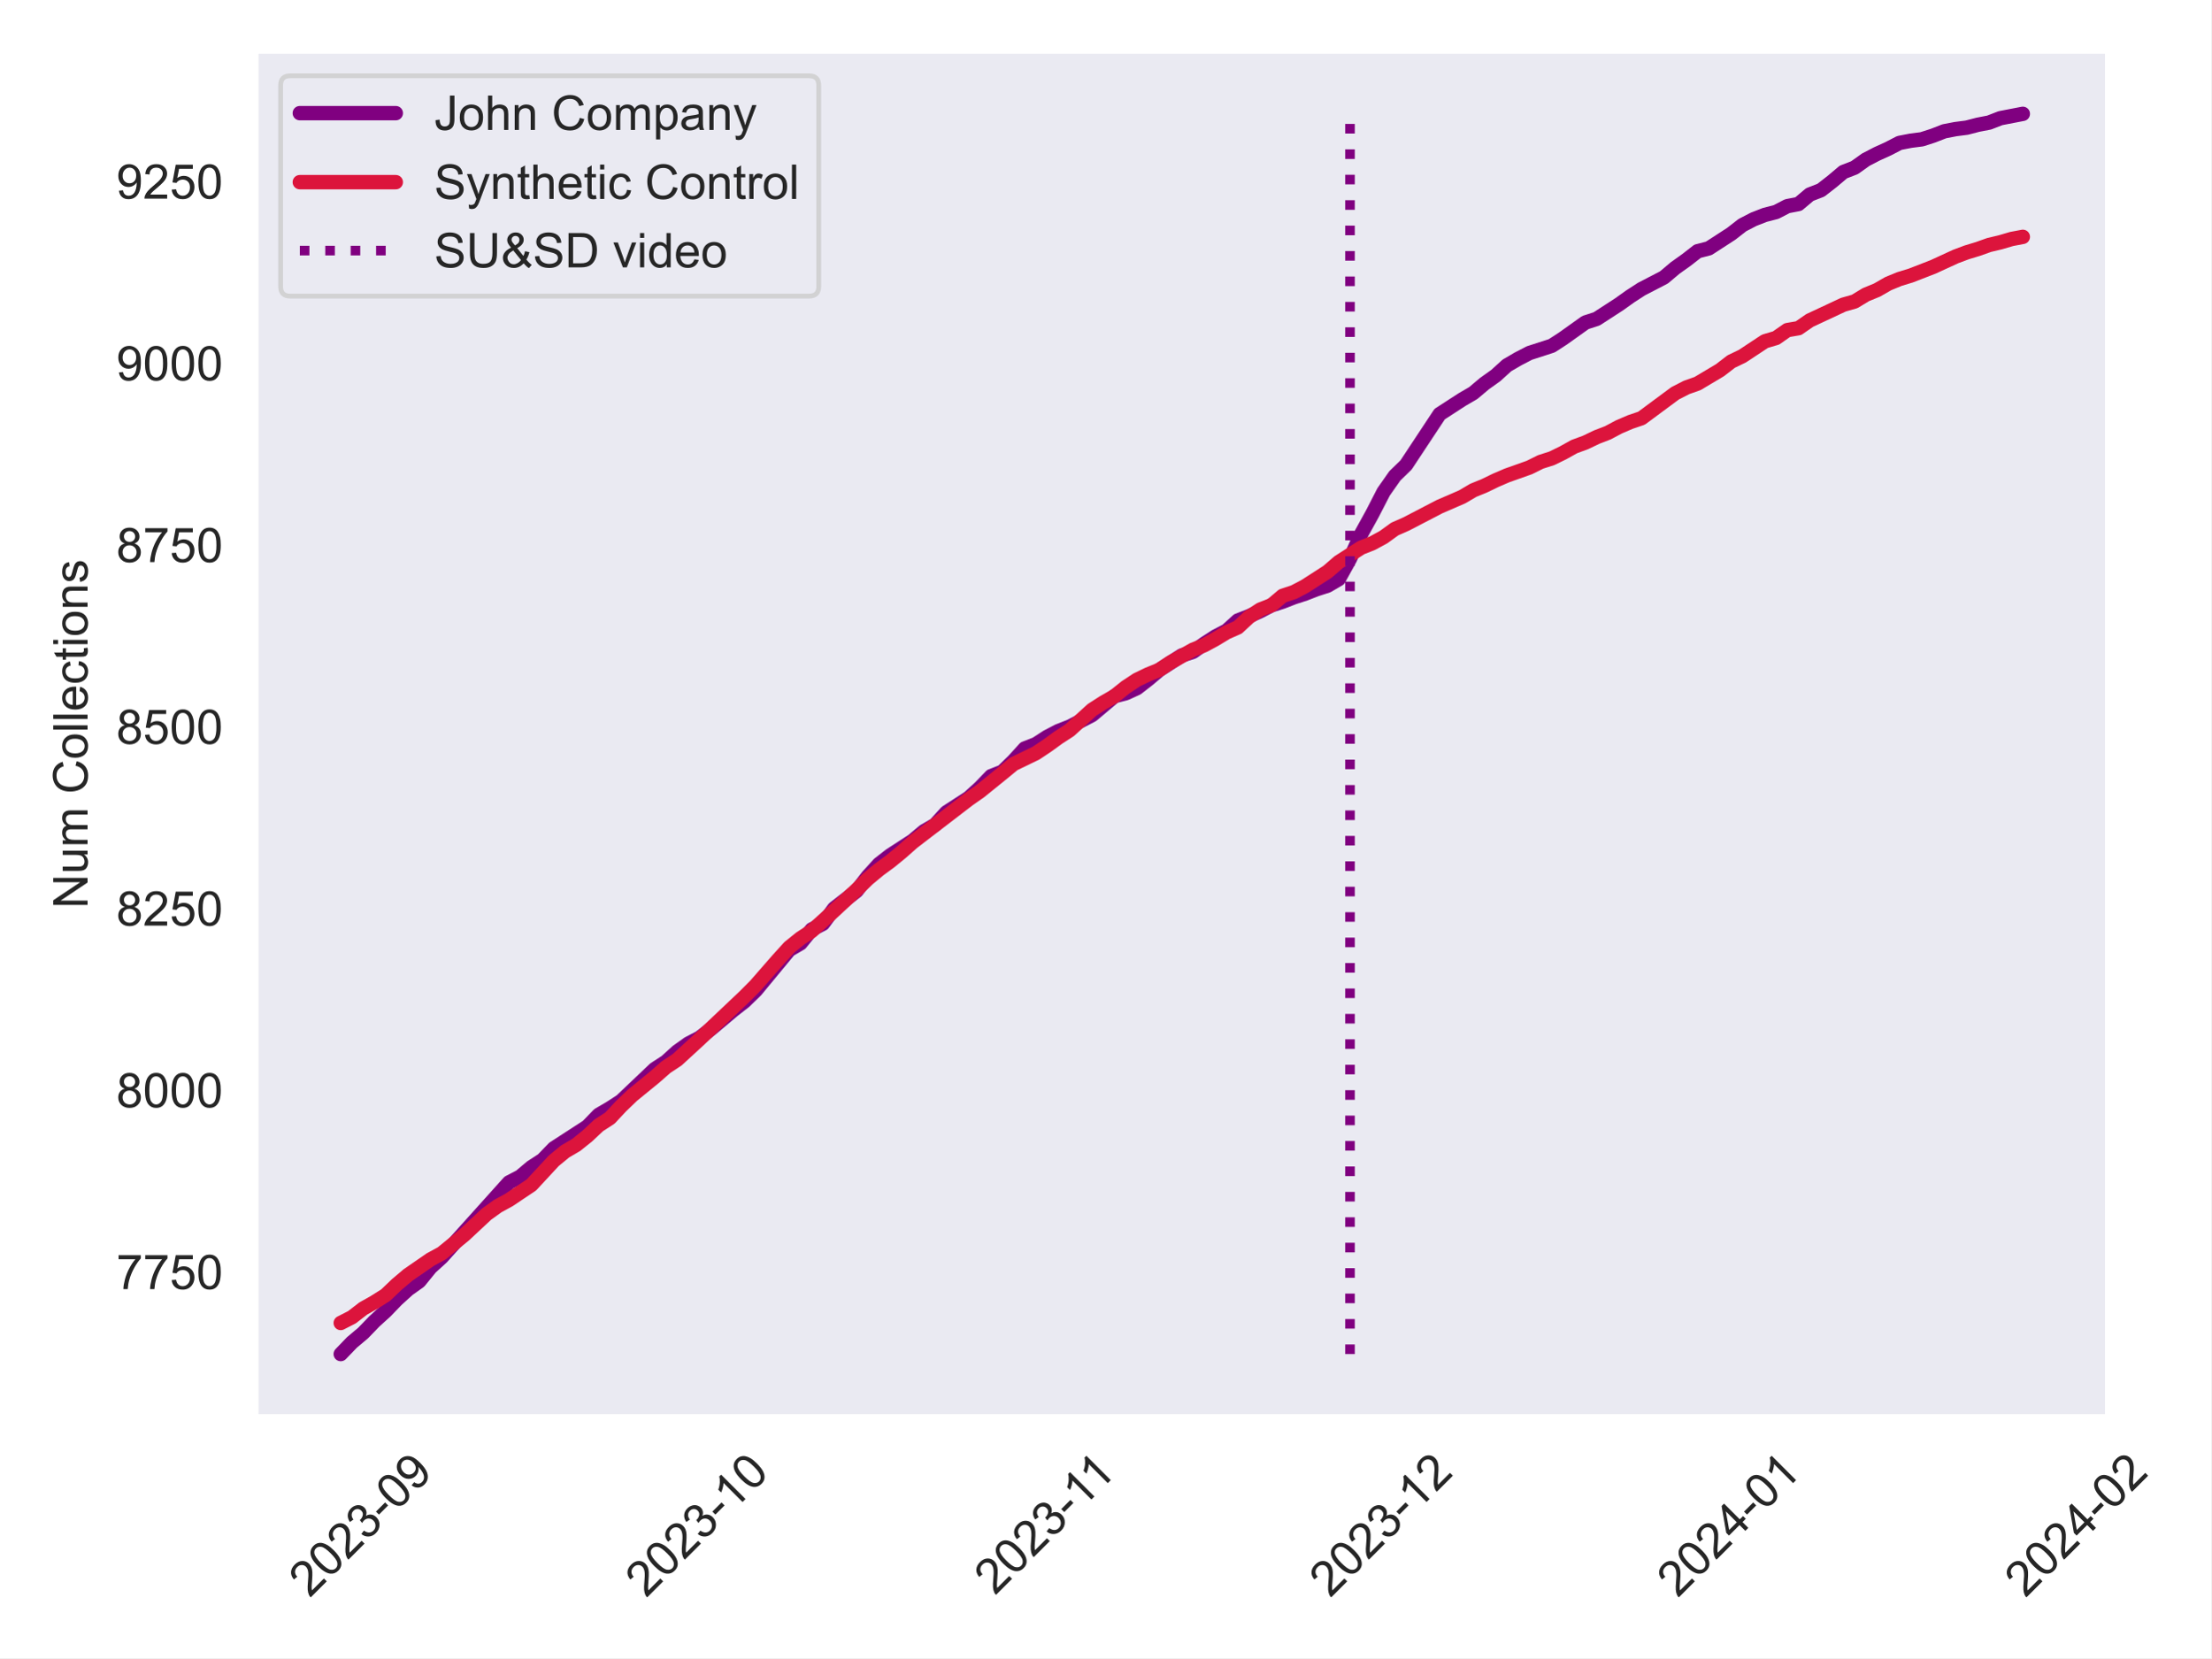
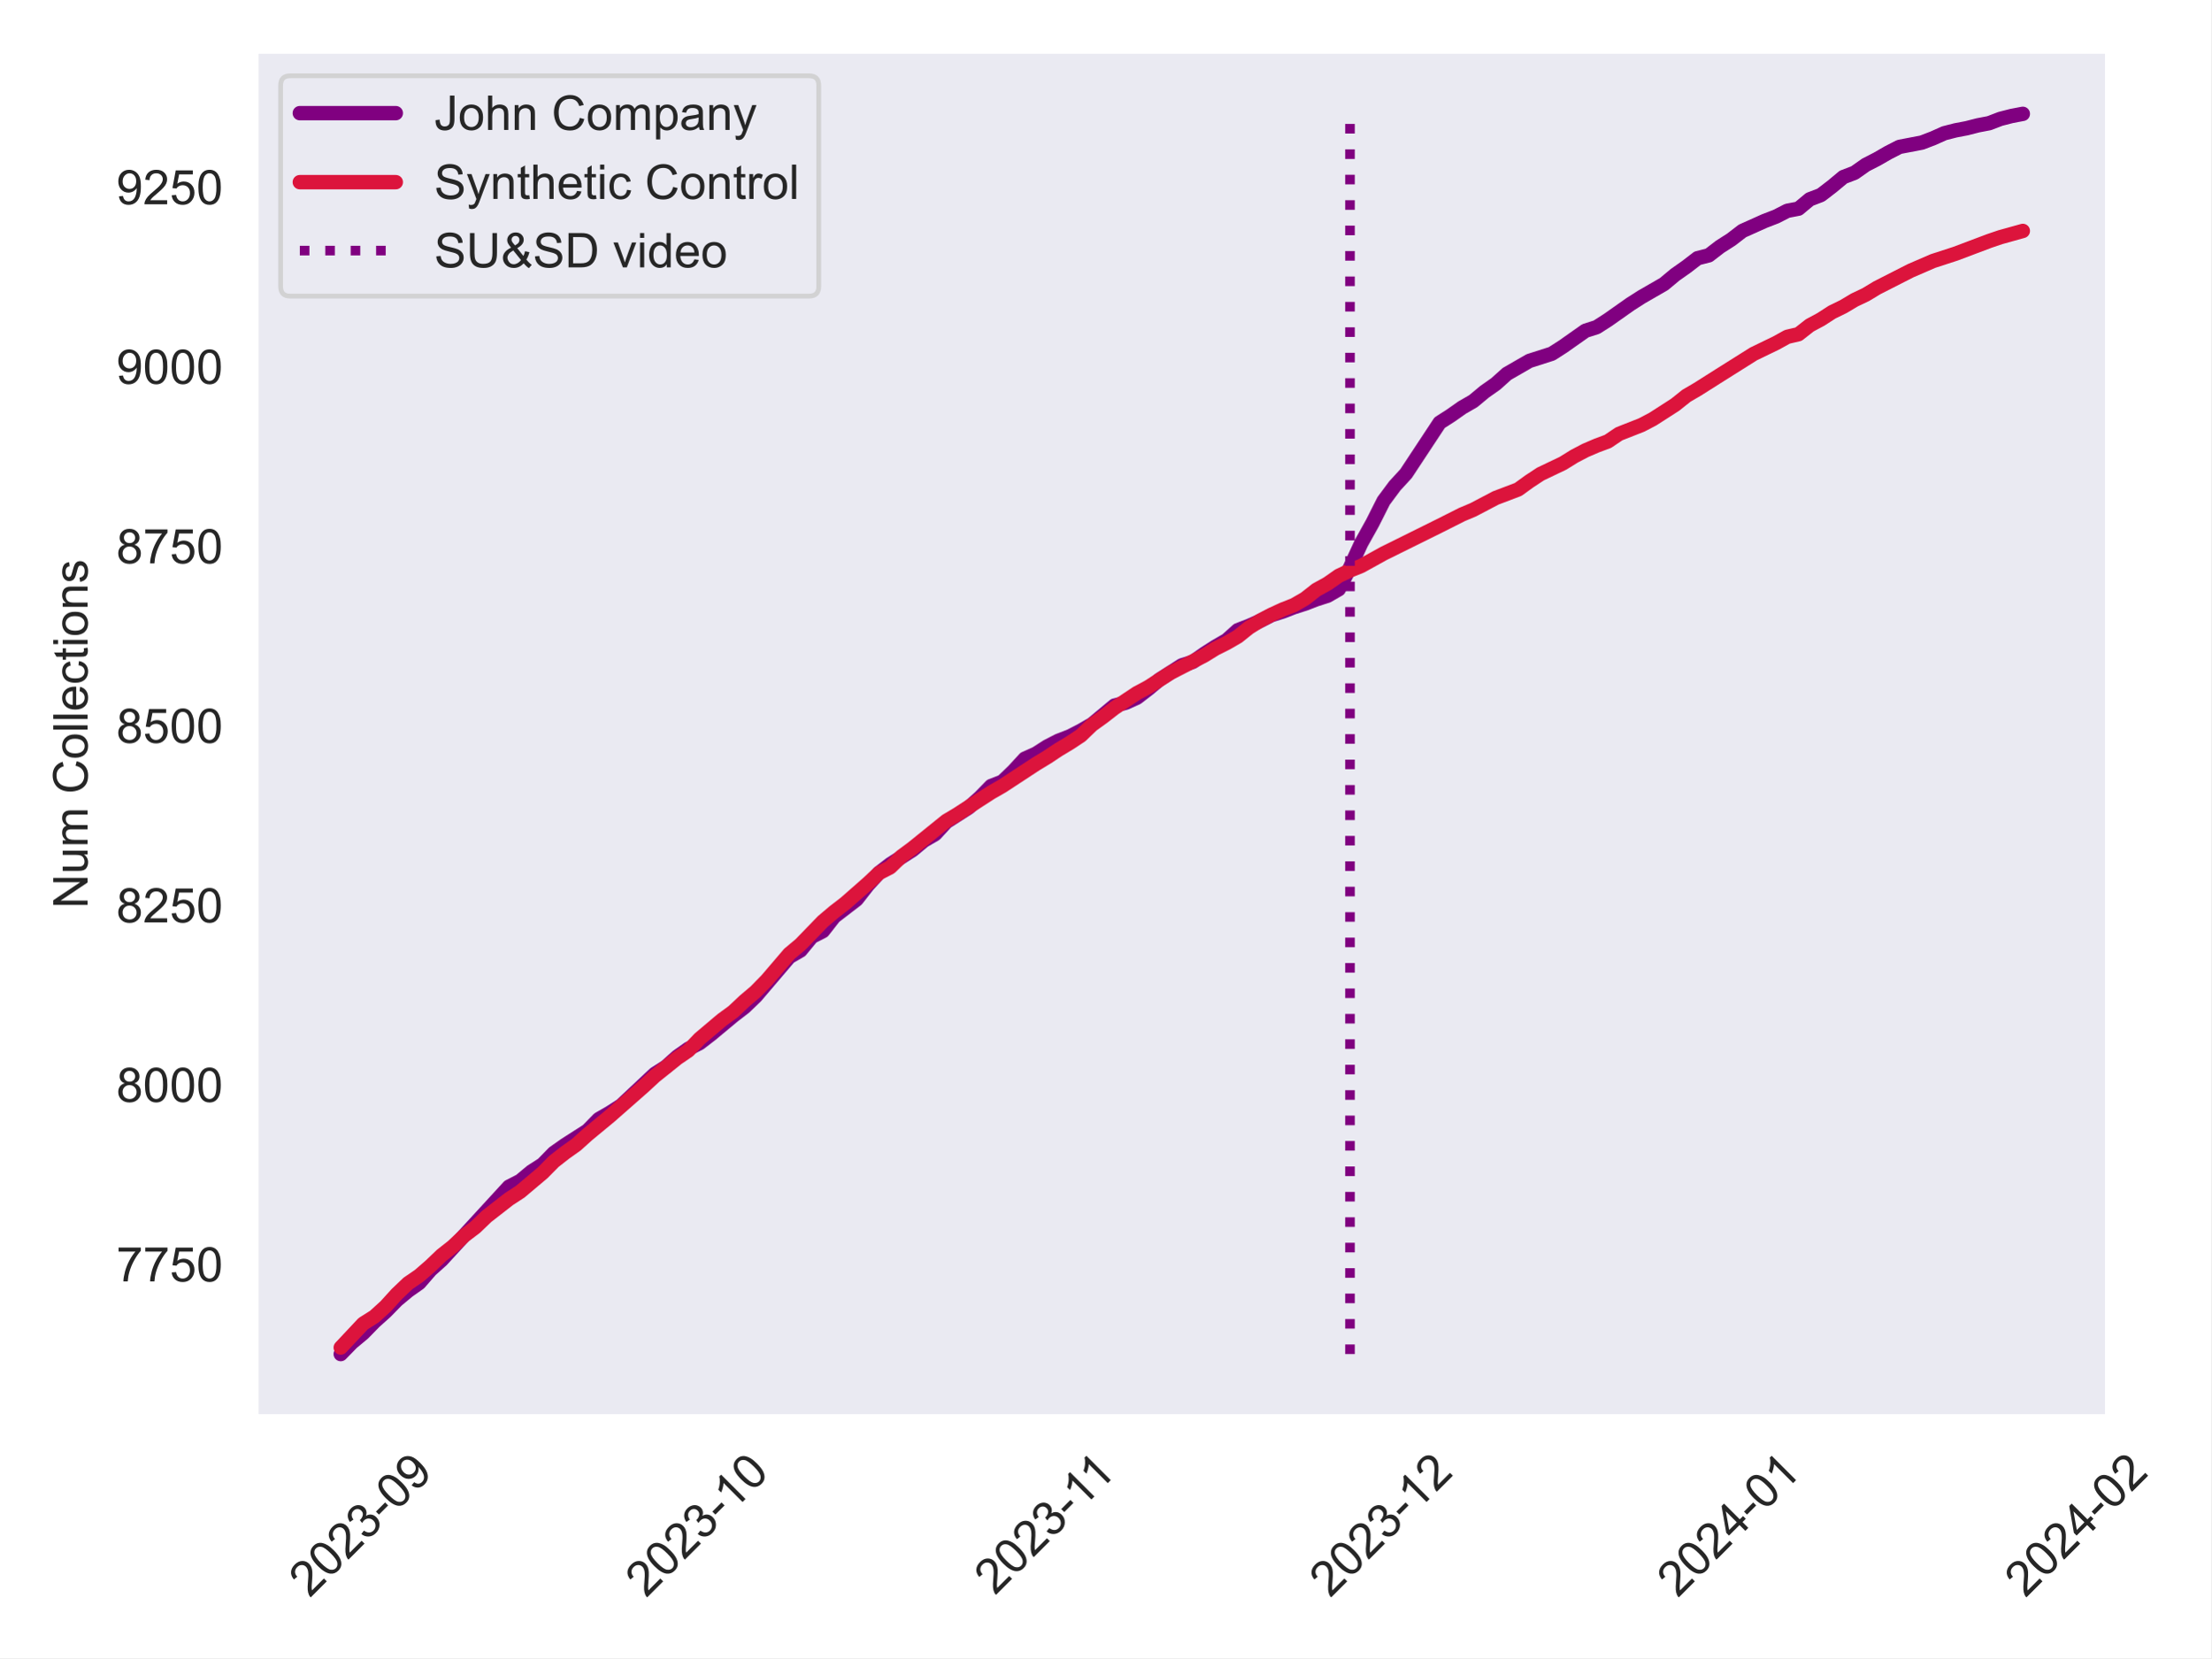
<svg xmlns="http://www.w3.org/2000/svg" xmlns:xlink="http://www.w3.org/1999/xlink" width="460.8pt" height="345.6pt" viewBox="0 0 460.8 345.6" version="1.1">
  <defs>
    <style type="text/css">*{stroke-linejoin: round; stroke-linecap: butt}</style>
  </defs>
  <g id="figure_1">
    <g id="patch_1">
      <path d="M 0 345.6  L 460.8 345.6  L 460.8 0  L 0 0  z " style="fill: #ffffff" />
    </g>
    <g id="axes_1">
      <g id="patch_2">
        <path d="M 53.48 295.153  L 439.087 295.153  L 439.087 10.8  L 53.48 10.8  z " style="fill: #eaeaf2" />
      </g>
      <g id="matplotlib.axis_1">
        <g id="xtick_1">
          <g id="text_1">
            <g style="fill: #262626" transform="translate(64.53587 333.1617) rotate(-45) scale(0.1 -0.1)">
              <defs>
                <path id="ArialMT-32" d="M 3222 541  L 3222 0  L 194 0  Q 188 203 259 391  Q 375 700 629 1000  Q 884 1300 1366 1694  Q 2113 2306 2375 2664  Q 2638 3022 2638 3341  Q 2638 3675 2398 3904  Q 2159 4134 1775 4134  Q 1369 4134 1125 3890  Q 881 3647 878 3216  L 300 3275  Q 359 3922 746 4261  Q 1134 4600 1788 4600  Q 2447 4600 2831 4234  Q 3216 3869 3216 3328  Q 3216 3053 3103 2787  Q 2991 2522 2730 2228  Q 2469 1934 1863 1422  Q 1356 997 1212 845  Q 1069 694 975 541  L 3222 541  z " transform="scale(0.015625)" />
                <path id="ArialMT-30" d="M 266 2259  Q 266 3072 433 3567  Q 600 4063 929 4331  Q 1259 4600 1759 4600  Q 2128 4600 2406 4451  Q 2684 4303 2865 4023  Q 3047 3744 3150 3342  Q 3253 2941 3253 2259  Q 3253 1453 3087 958  Q 2922 463 2592 192  Q 2263 -78 1759 -78  Q 1097 -78 719 397  Q 266 969 266 2259  z M 844 2259  Q 844 1131 1108 757  Q 1372 384 1759 384  Q 2147 384 2411 759  Q 2675 1134 2675 2259  Q 2675 3391 2411 3762  Q 2147 4134 1753 4134  Q 1366 4134 1134 3806  Q 844 3388 844 2259  z " transform="scale(0.015625)" />
                <path id="ArialMT-33" d="M 269 1209  L 831 1284  Q 928 806 1161 595  Q 1394 384 1728 384  Q 2125 384 2398 659  Q 2672 934 2672 1341  Q 2672 1728 2419 1979  Q 2166 2231 1775 2231  Q 1616 2231 1378 2169  L 1441 2663  Q 1497 2656 1531 2656  Q 1891 2656 2178 2843  Q 2466 3031 2466 3422  Q 2466 3731 2256 3934  Q 2047 4138 1716 4138  Q 1388 4138 1169 3931  Q 950 3725 888 3313  L 325 3413  Q 428 3978 793 4289  Q 1159 4600 1703 4600  Q 2078 4600 2393 4439  Q 2709 4278 2876 4000  Q 3044 3722 3044 3409  Q 3044 3113 2884 2869  Q 2725 2625 2413 2481  Q 2819 2388 3044 2092  Q 3269 1797 3269 1353  Q 3269 753 2831 336  Q 2394 -81 1725 -81  Q 1122 -81 723 278  Q 325 638 269 1209  z " transform="scale(0.015625)" />
                <path id="ArialMT-2d" d="M 203 1375  L 203 1941  L 1931 1941  L 1931 1375  L 203 1375  z " transform="scale(0.015625)" />
                <path id="ArialMT-39" d="M 350 1059  L 891 1109  Q 959 728 1153 556  Q 1347 384 1650 384  Q 1909 384 2104 503  Q 2300 622 2425 820  Q 2550 1019 2634 1356  Q 2719 1694 2719 2044  Q 2719 2081 2716 2156  Q 2547 1888 2255 1720  Q 1963 1553 1622 1553  Q 1053 1553 659 1965  Q 266 2378 266 3053  Q 266 3750 677 4175  Q 1088 4600 1706 4600  Q 2153 4600 2523 4359  Q 2894 4119 3086 3673  Q 3278 3228 3278 2384  Q 3278 1506 3087 986  Q 2897 466 2520 194  Q 2144 -78 1638 -78  Q 1100 -78 759 220  Q 419 519 350 1059  z M 2653 3081  Q 2653 3566 2395 3850  Q 2138 4134 1775 4134  Q 1400 4134 1122 3828  Q 844 3522 844 3034  Q 844 2597 1108 2323  Q 1372 2050 1759 2050  Q 2150 2050 2401 2323  Q 2653 2597 2653 3081  z " transform="scale(0.015625)" />
              </defs>
              <use xlink:href="#ArialMT-32" />
              <use xlink:href="#ArialMT-30" x="55.615" />
              <use xlink:href="#ArialMT-32" x="111.23" />
              <use xlink:href="#ArialMT-33" x="166.846" />
              <use xlink:href="#ArialMT-2d" x="222.461" />
              <use xlink:href="#ArialMT-30" x="255.762" />
              <use xlink:href="#ArialMT-39" x="311.377" />
            </g>
          </g>
        </g>
        <g id="xtick_2">
          <g id="text_2">
            <g style="fill: #262626" transform="translate(134.6463 333.1617) rotate(-45) scale(0.1 -0.1)">
              <defs>
                <path id="ArialMT-31" d="M 2384 0  L 1822 0  L 1822 3584  Q 1619 3391 1289 3197  Q 959 3003 697 2906  L 697 3450  Q 1169 3672 1522 3987  Q 1875 4303 2022 4600  L 2384 4600  L 2384 0  z " transform="scale(0.015625)" />
              </defs>
              <use xlink:href="#ArialMT-32" />
              <use xlink:href="#ArialMT-30" x="55.615" />
              <use xlink:href="#ArialMT-32" x="111.23" />
              <use xlink:href="#ArialMT-33" x="166.846" />
              <use xlink:href="#ArialMT-2d" x="222.461" />
              <use xlink:href="#ArialMT-31" x="255.762" />
              <use xlink:href="#ArialMT-30" x="311.377" />
            </g>
          </g>
        </g>
        <g id="xtick_3">
          <g id="text_3">
            <g style="fill: #262626" transform="translate(207.3545 332.6402) rotate(-45) scale(0.1 -0.1)">
              <use xlink:href="#ArialMT-32" />
              <use xlink:href="#ArialMT-30" x="55.615" />
              <use xlink:href="#ArialMT-32" x="111.23" />
              <use xlink:href="#ArialMT-33" x="166.846" />
              <use xlink:href="#ArialMT-2d" x="222.461" />
              <use xlink:href="#ArialMT-31" x="255.762" />
              <use xlink:href="#ArialMT-31" x="304.002" />
            </g>
          </g>
        </g>
        <g id="xtick_4">
          <g id="text_4">
            <g style="fill: #262626" transform="translate(277.2042 333.1617) rotate(-45) scale(0.1 -0.1)">
              <use xlink:href="#ArialMT-32" />
              <use xlink:href="#ArialMT-30" x="55.615" />
              <use xlink:href="#ArialMT-32" x="111.23" />
              <use xlink:href="#ArialMT-33" x="166.846" />
              <use xlink:href="#ArialMT-2d" x="222.461" />
              <use xlink:href="#ArialMT-31" x="255.762" />
              <use xlink:href="#ArialMT-32" x="311.377" />
            </g>
          </g>
        </g>
        <g id="xtick_5">
          <g id="text_5">
            <g style="fill: #262626" transform="translate(349.6516 333.1617) rotate(-45) scale(0.1 -0.1)">
              <defs>
                <path id="ArialMT-34" d="M 2069 0  L 2069 1097  L 81 1097  L 81 1613  L 2172 4581  L 2631 4581  L 2631 1613  L 3250 1613  L 3250 1097  L 2631 1097  L 2631 0  L 2069 0  z M 2069 1613  L 2069 3678  L 634 1613  L 2069 1613  z " transform="scale(0.015625)" />
              </defs>
              <use xlink:href="#ArialMT-32" />
              <use xlink:href="#ArialMT-30" x="55.615" />
              <use xlink:href="#ArialMT-32" x="111.23" />
              <use xlink:href="#ArialMT-34" x="166.846" />
              <use xlink:href="#ArialMT-2d" x="222.461" />
              <use xlink:href="#ArialMT-30" x="255.762" />
              <use xlink:href="#ArialMT-31" x="311.377" />
            </g>
          </g>
        </g>
        <g id="xtick_6">
          <g id="text_6">
            <g style="fill: #262626" transform="translate(422.099 333.1617) rotate(-45) scale(0.1 -0.1)">
              <use xlink:href="#ArialMT-32" />
              <use xlink:href="#ArialMT-30" x="55.615" />
              <use xlink:href="#ArialMT-32" x="111.23" />
              <use xlink:href="#ArialMT-34" x="166.846" />
              <use xlink:href="#ArialMT-2d" x="222.461" />
              <use xlink:href="#ArialMT-30" x="255.762" />
              <use xlink:href="#ArialMT-32" x="311.377" />
            </g>
          </g>
        </g>
      </g>
      <g id="matplotlib.axis_2">
        <g id="ytick_1">
          <g id="text_7">
-             <g style="fill: #262626" transform="translate(24.23625 268.6843) scale(0.1 -0.1)">
+             <g style="fill: #262626" transform="translate(24.23625 267.0963) scale(0.1 -0.1)">
              <defs>
                <path id="ArialMT-37" d="M 303 3981  L 303 4522  L 3269 4522  L 3269 4084  Q 2831 3619 2401 2847  Q 1972 2075 1738 1259  Q 1569 684 1522 0  L 944 0  Q 953 541 1156 1306  Q 1359 2072 1739 2783  Q 2119 3494 2547 3981  L 303 3981  z " transform="scale(0.015625)" />
                <path id="ArialMT-35" d="M 266 1200  L 856 1250  Q 922 819 1161 601  Q 1400 384 1738 384  Q 2144 384 2425 690  Q 2706 997 2706 1503  Q 2706 1984 2436 2262  Q 2166 2541 1728 2541  Q 1456 2541 1237 2417  Q 1019 2294 894 2097  L 366 2166  L 809 4519  L 3088 4519  L 3088 3981  L 1259 3981  L 1013 2750  Q 1425 3038 1878 3038  Q 2478 3038 2890 2622  Q 3303 2206 3303 1553  Q 3303 931 2941 478  Q 2500 -78 1738 -78  Q 1113 -78 717 272  Q 322 622 266 1200  z " transform="scale(0.015625)" />
              </defs>
              <use xlink:href="#ArialMT-37" />
              <use xlink:href="#ArialMT-37" x="55.615" />
              <use xlink:href="#ArialMT-35" x="111.23" />
              <use xlink:href="#ArialMT-30" x="166.846" />
            </g>
          </g>
        </g>
        <g id="ytick_2">
          <g id="text_8">
-             <g style="fill: #262626" transform="translate(24.23625 230.8029) scale(0.1 -0.1)">
+             <g style="fill: #262626" transform="translate(24.23625 229.6755) scale(0.1 -0.1)">
              <defs>
                <path id="ArialMT-38" d="M 1131 2484  Q 781 2613 612 2850  Q 444 3088 444 3419  Q 444 3919 803 4259  Q 1163 4600 1759 4600  Q 2359 4600 2725 4251  Q 3091 3903 3091 3403  Q 3091 3084 2923 2848  Q 2756 2613 2416 2484  Q 2838 2347 3058 2040  Q 3278 1734 3278 1309  Q 3278 722 2862 322  Q 2447 -78 1769 -78  Q 1091 -78 675 323  Q 259 725 259 1325  Q 259 1772 486 2073  Q 713 2375 1131 2484  z M 1019 3438  Q 1019 3113 1228 2906  Q 1438 2700 1772 2700  Q 2097 2700 2305 2904  Q 2513 3109 2513 3406  Q 2513 3716 2298 3927  Q 2084 4138 1766 4138  Q 1444 4138 1231 3931  Q 1019 3725 1019 3438  z M 838 1322  Q 838 1081 952 856  Q 1066 631 1291 507  Q 1516 384 1775 384  Q 2178 384 2440 643  Q 2703 903 2703 1303  Q 2703 1709 2433 1975  Q 2163 2241 1756 2241  Q 1359 2241 1098 1978  Q 838 1716 838 1322  z " transform="scale(0.015625)" />
              </defs>
              <use xlink:href="#ArialMT-38" />
              <use xlink:href="#ArialMT-30" x="55.615" />
              <use xlink:href="#ArialMT-30" x="111.23" />
              <use xlink:href="#ArialMT-30" x="166.846" />
            </g>
          </g>
        </g>
        <g id="ytick_3">
          <g id="text_9">
-             <g style="fill: #262626" transform="translate(24.23625 192.9215) scale(0.1 -0.1)">
+             <g style="fill: #262626" transform="translate(24.23625 192.2548) scale(0.1 -0.1)">
              <use xlink:href="#ArialMT-38" />
              <use xlink:href="#ArialMT-32" x="55.615" />
              <use xlink:href="#ArialMT-35" x="111.23" />
              <use xlink:href="#ArialMT-30" x="166.846" />
            </g>
          </g>
        </g>
        <g id="ytick_4">
          <g id="text_10">
-             <g style="fill: #262626" transform="translate(24.23625 155.0401) scale(0.1 -0.1)">
+             <g style="fill: #262626" transform="translate(24.23625 154.834) scale(0.1 -0.1)">
              <use xlink:href="#ArialMT-38" />
              <use xlink:href="#ArialMT-35" x="55.615" />
              <use xlink:href="#ArialMT-30" x="111.23" />
              <use xlink:href="#ArialMT-30" x="166.846" />
            </g>
          </g>
        </g>
        <g id="ytick_5">
          <g id="text_11">
-             <g style="fill: #262626" transform="translate(24.23625 117.1587) scale(0.1 -0.1)">
+             <g style="fill: #262626" transform="translate(24.23625 117.4132) scale(0.1 -0.1)">
              <use xlink:href="#ArialMT-38" />
              <use xlink:href="#ArialMT-37" x="55.615" />
              <use xlink:href="#ArialMT-35" x="111.23" />
              <use xlink:href="#ArialMT-30" x="166.846" />
            </g>
          </g>
        </g>
        <g id="ytick_6">
          <g id="text_12">
-             <g style="fill: #262626" transform="translate(24.23625 79.27731) scale(0.1 -0.1)">
+             <g style="fill: #262626" transform="translate(24.23625 79.99247) scale(0.1 -0.1)">
              <use xlink:href="#ArialMT-39" />
              <use xlink:href="#ArialMT-30" x="55.615" />
              <use xlink:href="#ArialMT-30" x="111.23" />
              <use xlink:href="#ArialMT-30" x="166.846" />
            </g>
          </g>
        </g>
        <g id="ytick_7">
          <g id="text_13">
-             <g style="fill: #262626" transform="translate(24.23625 41.39592) scale(0.1 -0.1)">
+             <g style="fill: #262626" transform="translate(24.23625 42.57171) scale(0.1 -0.1)">
              <use xlink:href="#ArialMT-39" />
              <use xlink:href="#ArialMT-32" x="55.615" />
              <use xlink:href="#ArialMT-35" x="111.23" />
              <use xlink:href="#ArialMT-30" x="166.846" />
            </g>
          </g>
        </g>
        <g id="text_14">
          <g style="fill: #262626" transform="translate(18.24875 189.3764) rotate(-90) scale(0.1 -0.1)">
            <defs>
              <path id="ArialMT-4e" d="M 488 0  L 488 4581  L 1109 4581  L 3516 984  L 3516 4581  L 4097 4581  L 4097 0  L 3475 0  L 1069 3600  L 1069 0  L 488 0  z " transform="scale(0.015625)" />
              <path id="ArialMT-75" d="M 2597 0  L 2597 488  Q 2209 -75 1544 -75  Q 1250 -75 995 37  Q 741 150 617 320  Q 494 491 444 738  Q 409 903 409 1263  L 409 3319  L 972 3319  L 972 1478  Q 972 1038 1006 884  Q 1059 663 1231 536  Q 1403 409 1656 409  Q 1909 409 2131 539  Q 2353 669 2445 892  Q 2538 1116 2538 1541  L 2538 3319  L 3100 3319  L 3100 0  L 2597 0  z " transform="scale(0.015625)" />
              <path id="ArialMT-6d" d="M 422 0  L 422 3319  L 925 3319  L 925 2853  Q 1081 3097 1340 3245  Q 1600 3394 1931 3394  Q 2300 3394 2536 3241  Q 2772 3088 2869 2813  Q 3263 3394 3894 3394  Q 4388 3394 4653 3120  Q 4919 2847 4919 2278  L 4919 0  L 4359 0  L 4359 2091  Q 4359 2428 4304 2576  Q 4250 2725 4106 2815  Q 3963 2906 3769 2906  Q 3419 2906 3187 2673  Q 2956 2441 2956 1928  L 2956 0  L 2394 0  L 2394 2156  Q 2394 2531 2256 2718  Q 2119 2906 1806 2906  Q 1569 2906 1367 2781  Q 1166 2656 1075 2415  Q 984 2175 984 1722  L 984 0  L 422 0  z " transform="scale(0.015625)" />
              <path id="ArialMT-20" transform="scale(0.015625)" />
              <path id="ArialMT-43" d="M 3763 1606  L 4369 1453  Q 4178 706 3683 314  Q 3188 -78 2472 -78  Q 1731 -78 1267 223  Q 803 525 561 1097  Q 319 1669 319 2325  Q 319 3041 592 3573  Q 866 4106 1370 4382  Q 1875 4659 2481 4659  Q 3169 4659 3637 4309  Q 4106 3959 4291 3325  L 3694 3184  Q 3534 3684 3231 3912  Q 2928 4141 2469 4141  Q 1941 4141 1586 3887  Q 1231 3634 1087 3207  Q 944 2781 944 2328  Q 944 1744 1114 1308  Q 1284 872 1643 656  Q 2003 441 2422 441  Q 2931 441 3284 734  Q 3638 1028 3763 1606  z " transform="scale(0.015625)" />
              <path id="ArialMT-6f" d="M 213 1659  Q 213 2581 725 3025  Q 1153 3394 1769 3394  Q 2453 3394 2887 2945  Q 3322 2497 3322 1706  Q 3322 1066 3130 698  Q 2938 331 2570 128  Q 2203 -75 1769 -75  Q 1072 -75 642 372  Q 213 819 213 1659  z M 791 1659  Q 791 1022 1069 705  Q 1347 388 1769 388  Q 2188 388 2466 706  Q 2744 1025 2744 1678  Q 2744 2294 2464 2611  Q 2184 2928 1769 2928  Q 1347 2928 1069 2612  Q 791 2297 791 1659  z " transform="scale(0.015625)" />
              <path id="ArialMT-6c" d="M 409 0  L 409 4581  L 972 4581  L 972 0  L 409 0  z " transform="scale(0.015625)" />
              <path id="ArialMT-65" d="M 2694 1069  L 3275 997  Q 3138 488 2766 206  Q 2394 -75 1816 -75  Q 1088 -75 661 373  Q 234 822 234 1631  Q 234 2469 665 2931  Q 1097 3394 1784 3394  Q 2450 3394 2872 2941  Q 3294 2488 3294 1666  Q 3294 1616 3291 1516  L 816 1516  Q 847 969 1125 678  Q 1403 388 1819 388  Q 2128 388 2347 550  Q 2566 713 2694 1069  z M 847 1978  L 2700 1978  Q 2663 2397 2488 2606  Q 2219 2931 1791 2931  Q 1403 2931 1139 2672  Q 875 2413 847 1978  z " transform="scale(0.015625)" />
              <path id="ArialMT-63" d="M 2588 1216  L 3141 1144  Q 3050 572 2676 248  Q 2303 -75 1759 -75  Q 1078 -75 664 370  Q 250 816 250 1647  Q 250 2184 428 2587  Q 606 2991 970 3192  Q 1334 3394 1763 3394  Q 2303 3394 2647 3120  Q 2991 2847 3088 2344  L 2541 2259  Q 2463 2594 2264 2762  Q 2066 2931 1784 2931  Q 1359 2931 1093 2626  Q 828 2322 828 1663  Q 828 994 1084 691  Q 1341 388 1753 388  Q 2084 388 2306 591  Q 2528 794 2588 1216  z " transform="scale(0.015625)" />
              <path id="ArialMT-74" d="M 1650 503  L 1731 6  Q 1494 -44 1306 -44  Q 1000 -44 831 53  Q 663 150 594 308  Q 525 466 525 972  L 525 2881  L 113 2881  L 113 3319  L 525 3319  L 525 4141  L 1084 4478  L 1084 3319  L 1650 3319  L 1650 2881  L 1084 2881  L 1084 941  Q 1084 700 1114 631  Q 1144 563 1211 522  Q 1278 481 1403 481  Q 1497 481 1650 503  z " transform="scale(0.015625)" />
              <path id="ArialMT-69" d="M 425 3934  L 425 4581  L 988 4581  L 988 3934  L 425 3934  z M 425 0  L 425 3319  L 988 3319  L 988 0  L 425 0  z " transform="scale(0.015625)" />
              <path id="ArialMT-6e" d="M 422 0  L 422 3319  L 928 3319  L 928 2847  Q 1294 3394 1984 3394  Q 2284 3394 2536 3286  Q 2788 3178 2913 3003  Q 3038 2828 3088 2588  Q 3119 2431 3119 2041  L 3119 0  L 2556 0  L 2556 2019  Q 2556 2363 2490 2533  Q 2425 2703 2258 2804  Q 2091 2906 1866 2906  Q 1506 2906 1245 2678  Q 984 2450 984 1813  L 984 0  L 422 0  z " transform="scale(0.015625)" />
              <path id="ArialMT-73" d="M 197 991  L 753 1078  Q 800 744 1014 566  Q 1228 388 1613 388  Q 2000 388 2187 545  Q 2375 703 2375 916  Q 2375 1106 2209 1216  Q 2094 1291 1634 1406  Q 1016 1563 777 1677  Q 538 1791 414 1992  Q 291 2194 291 2438  Q 291 2659 392 2848  Q 494 3038 669 3163  Q 800 3259 1026 3326  Q 1253 3394 1513 3394  Q 1903 3394 2198 3281  Q 2494 3169 2634 2976  Q 2775 2784 2828 2463  L 2278 2388  Q 2241 2644 2061 2787  Q 1881 2931 1553 2931  Q 1166 2931 1000 2803  Q 834 2675 834 2503  Q 834 2394 903 2306  Q 972 2216 1119 2156  Q 1203 2125 1616 2013  Q 2213 1853 2448 1751  Q 2684 1650 2818 1456  Q 2953 1263 2953 975  Q 2953 694 2789 445  Q 2625 197 2315 61  Q 2006 -75 1616 -75  Q 969 -75 630 194  Q 291 463 197 991  z " transform="scale(0.015625)" />
            </defs>
            <use xlink:href="#ArialMT-4e" />
            <use xlink:href="#ArialMT-75" x="72.217" />
            <use xlink:href="#ArialMT-6d" x="127.832" />
            <use xlink:href="#ArialMT-20" x="211.133" />
            <use xlink:href="#ArialMT-43" x="238.916" />
            <use xlink:href="#ArialMT-6f" x="311.133" />
            <use xlink:href="#ArialMT-6c" x="366.748" />
            <use xlink:href="#ArialMT-6c" x="388.965" />
            <use xlink:href="#ArialMT-65" x="411.182" />
            <use xlink:href="#ArialMT-63" x="466.797" />
            <use xlink:href="#ArialMT-74" x="516.797" />
            <use xlink:href="#ArialMT-69" x="544.58" />
            <use xlink:href="#ArialMT-6f" x="566.797" />
            <use xlink:href="#ArialMT-6e" x="622.412" />
            <use xlink:href="#ArialMT-73" x="678.027" />
          </g>
        </g>
      </g>
      <g id="PolyCollection_1" />
      <g id="PolyCollection_2" />
      <g id="line2d_1">
-         <path d="M 71.008 282.228  L 73.345 279.803  L 75.682 277.834  L 78.019 275.409  L 80.356 273.288  L 82.693 270.863  L 85.03 268.742  L 87.367 267.075  L 89.704 264.196  L 92.041 262.075  L 106.063 246.468  L 108.4 245.256  L 110.737 243.286  L 113.074 241.77  L 115.411 239.346  L 122.422 234.8  L 124.759 232.376  L 127.096 231.012  L 129.433 229.497  L 136.444 222.83  L 138.781 221.314  L 141.118 219.193  L 143.455 217.526  L 145.792 216.314  L 148.129 214.496  L 152.803 210.556  L 155.14 208.738  L 157.477 206.465  L 164.488 197.98  L 166.825 196.616  L 169.162 193.737  L 171.499 192.525  L 173.836 189.343  L 178.51 185.706  L 180.847 182.675  L 183.184 180.1  L 185.521 178.281  L 190.195 175.251  L 192.532 173.281  L 194.869 171.917  L 197.206 169.341  L 201.88 166.311  L 204.217 164.189  L 206.554 161.765  L 208.891 160.856  L 211.228 158.583  L 213.565 156.007  L 215.902 155.098  L 218.24 153.583  L 220.577 152.37  L 222.914 151.461  L 227.588 149.037  L 232.262 145.097  L 234.599 144.491  L 236.936 143.43  L 239.273 141.612  L 241.61 139.642  L 246.284 136.612  L 248.621 135.854  L 250.958 134.187  L 253.295 132.672  L 255.632 131.46  L 257.969 129.338  L 260.306 128.429  L 262.643 127.369  L 264.98 126.156  L 267.317 125.399  L 269.654 124.49  L 271.991 123.732  L 274.328 122.823  L 276.665 122.065  L 279.002 120.701  L 281.339 116.459  L 283.676 111.307  L 286.013 107.064  L 288.35 102.518  L 290.687 99.185  L 293.024 96.912  L 300.035 86.305  L 304.709 83.275  L 307.046 81.911  L 309.383 79.941  L 311.72 78.274  L 314.057 76.153  L 316.394 74.789  L 318.731 73.577  L 323.405 72.062  L 325.742 70.547  L 330.416 67.213  L 332.753 66.455  L 337.427 63.425  L 339.764 61.758  L 342.101 60.243  L 346.775 57.818  L 349.112 55.849  L 351.449 54.182  L 353.786 52.363  L 356.123 51.757  L 360.797 48.727  L 363.134 46.909  L 365.471 45.696  L 367.808 44.787  L 370.145 44.181  L 372.482 42.969  L 374.819 42.514  L 377.156 40.544  L 379.493 39.635  L 381.83 37.817  L 384.168 35.847  L 386.505 34.938  L 388.842 33.271  L 391.179 32.059  L 393.516 30.998  L 395.853 29.786  L 398.19 29.332  L 400.527 29.029  L 402.864 28.271  L 405.201 27.362  L 407.538 26.907  L 409.875 26.604  L 412.212 25.998  L 414.549 25.543  L 416.886 24.634  L 421.56 23.725  L 421.56 23.725  " clip-path="url(#p4554cf49ec)" style="fill: none; stroke: #800080; stroke-width: 3; stroke-linecap: round" />
+         <path d="M 71.008 282.228  L 73.345 279.833  L 75.682 277.887  L 78.019 275.492  L 80.356 273.396  L 82.693 271.002  L 85.03 269.056  L 87.367 267.409  L 89.704 264.715  L 92.041 262.619  L 106.063 247.352  L 108.4 246.154  L 110.737 244.208  L 113.074 242.711  L 115.411 240.316  L 117.748 238.67  L 122.422 235.676  L 124.759 233.281  L 127.096 231.934  L 129.433 230.437  L 136.444 223.851  L 138.781 222.355  L 141.118 220.259  L 143.455 218.612  L 145.792 217.415  L 148.129 215.619  L 152.803 211.727  L 155.14 209.931  L 157.477 207.686  L 164.488 199.453  L 166.825 198.106  L 169.162 195.262  L 171.499 194.064  L 173.836 191.071  L 178.51 187.478  L 180.847 184.485  L 183.184 181.94  L 185.521 180.144  L 190.195 177.15  L 192.532 175.204  L 194.869 173.857  L 197.206 171.313  L 201.88 168.319  L 204.217 166.223  L 206.554 163.828  L 208.891 162.93  L 211.228 160.685  L 213.565 158.141  L 215.902 157.093  L 218.24 155.596  L 220.577 154.398  L 222.914 153.5  L 225.251 152.303  L 227.588 150.956  L 232.262 147.064  L 234.599 146.465  L 236.936 145.417  L 239.273 143.621  L 241.61 141.675  L 246.284 138.682  L 248.621 137.933  L 250.958 136.287  L 253.295 134.79  L 255.632 133.443  L 257.969 131.347  L 260.306 130.449  L 262.643 129.401  L 264.98 128.204  L 267.317 127.455  L 269.654 126.557  L 271.991 125.809  L 274.328 124.911  L 276.665 124.162  L 279.002 122.815  L 281.339 118.325  L 283.676 113.236  L 286.013 109.044  L 288.35 104.404  L 290.687 101.261  L 293.024 98.716  L 300.035 88.089  L 302.372 86.592  L 304.709 84.945  L 307.046 83.598  L 309.383 81.652  L 311.72 80.006  L 314.057 77.91  L 318.731 75.216  L 323.405 73.719  L 325.742 72.222  L 330.416 68.929  L 332.753 68.181  L 335.09 66.684  L 339.764 63.391  L 342.101 61.894  L 346.775 59.2  L 349.112 57.254  L 351.449 55.608  L 353.786 53.811  L 356.123 53.213  L 358.46 51.416  L 360.797 49.92  L 363.134 48.123  L 367.808 46.028  L 370.145 45.13  L 372.482 43.932  L 374.819 43.483  L 377.156 41.537  L 379.493 40.639  L 381.83 38.843  L 384.168 36.897  L 386.505 35.999  L 388.842 34.353  L 391.179 33.155  L 393.516 31.808  L 395.853 30.611  L 400.527 29.712  L 402.864 28.814  L 405.201 27.767  L 407.538 27.168  L 409.875 26.719  L 412.212 26.12  L 414.549 25.671  L 416.886 24.773  L 419.223 24.174  L 421.56 23.725  L 421.56 23.725  " clip-path="url(#p69a065e215)" style="fill: none; stroke: #800080; stroke-width: 3; stroke-linecap: round" />
      </g>
      <g id="line2d_2">
-         <path d="M 71.008 275.75  L 73.345 274.555  L 75.682 272.747  L 78.019 271.426  L 80.356 269.954  L 82.693 267.722  L 85.03 265.746  L 89.704 262.519  L 92.041 261.251  L 96.715 257.438  L 101.389 253.073  L 103.726 251.39  L 106.063 250.115  L 110.737 246.986  L 115.411 241.936  L 117.748 240.014  L 120.085 238.639  L 122.422 236.761  L 124.759 234.569  L 127.096 233.057  L 129.433 230.554  L 131.77 228.308  L 136.444 224.49  L 138.781 222.437  L 141.118 220.891  L 145.792 216.593  L 155.14 207.741  L 157.477 205.391  L 162.151 200.033  L 164.488 197.456  L 166.825 195.574  L 169.162 194.047  L 173.836 189.806  L 178.51 185.469  L 180.847 183.193  L 183.184 181.252  L 185.521 179.534  L 187.858 177.619  L 190.195 175.549  L 201.88 166.581  L 204.217 164.949  L 208.891 161.165  L 211.228 159.241  L 215.902 156.975  L 218.24 155.417  L 220.577 153.721  L 222.914 152.206  L 227.588 147.948  L 229.925 146.441  L 232.262 145.104  L 234.599 143.229  L 236.936 141.687  L 239.273 140.563  L 241.61 139.607  L 243.947 138.06  L 248.621 135.421  L 250.958 134.483  L 253.295 133.213  L 255.632 131.794  L 257.969 130.768  L 260.306 128.59  L 262.643 127.052  L 264.98 126.149  L 267.317 124.179  L 269.654 123.411  L 271.991 122.177  L 276.665 119.165  L 279.002 117.15  L 283.676 114.147  L 286.013 113.216  L 288.35 111.946  L 290.687 110.252  L 293.024 109.227  L 300.035 105.584  L 304.709 103.562  L 307.046 102.188  L 309.383 101.233  L 311.72 100.101  L 314.057 99.096  L 318.731 97.436  L 321.068 96.275  L 323.405 95.526  L 325.742 94.384  L 328.079 93.083  L 330.416 92.222  L 332.753 91.104  L 335.09 90.201  L 337.427 88.958  L 339.764 87.957  L 342.101 87.162  L 349.112 81.965  L 351.449 80.764  L 353.786 79.934  L 358.46 77.148  L 360.797 75.349  L 363.134 74.222  L 367.808 71.131  L 370.145 70.438  L 372.482 68.802  L 374.819 68.396  L 377.156 66.78  L 384.168 63.501  L 386.505 62.835  L 388.842 61.416  L 391.179 60.454  L 393.516 59.113  L 395.853 58.151  L 398.19 57.439  L 402.864 55.625  L 407.538 53.474  L 409.875 52.595  L 412.212 51.885  L 414.549 51.054  L 416.886 50.498  L 419.223 49.811  L 421.56 49.364  L 421.56 49.364  " clip-path="url(#p4554cf49ec)" style="fill: none; stroke: #dc143c; stroke-width: 3; stroke-linecap: round" />
+         <path d="M 71.008 280.874  L 75.682 275.897  L 78.019 274.421  L 80.356 272.294  L 82.693 269.721  L 85.03 267.495  L 87.367 265.894  L 89.704 263.862  L 92.041 261.628  L 94.378 259.789  L 96.715 257.582  L 99.052 255.814  L 101.389 253.565  L 106.063 249.925  L 108.4 248.404  L 113.074 244.465  L 115.411 242.099  L 117.748 240.271  L 120.085 238.609  L 122.422 236.504  L 127.096 232.638  L 134.107 226.469  L 136.444 224.312  L 141.118 220.561  L 143.455 218.966  L 145.792 216.512  L 150.466 212.566  L 152.803 210.86  L 155.14 208.66  L 157.477 206.677  L 159.814 204.283  L 164.488 198.814  L 166.825 196.859  L 171.499 192.032  L 173.836 190.059  L 176.173 188.254  L 180.847 184.147  L 183.184 181.967  L 185.521 180.772  L 187.858 178.506  L 190.195 176.775  L 197.206 171.108  L 199.543 169.72  L 204.217 166.674  L 206.554 165.169  L 208.891 163.83  L 215.902 159.231  L 218.24 157.815  L 220.577 156.263  L 222.914 154.86  L 225.251 153.317  L 227.588 151.072  L 229.925 149.39  L 232.262 147.571  L 236.936 144.467  L 239.273 143.223  L 243.947 140.224  L 250.958 136.634  L 253.295 135.189  L 255.632 134.016  L 257.969 132.668  L 260.306 130.797  L 262.643 129.347  L 264.98 128.122  L 267.317 127.04  L 269.654 126.123  L 271.991 124.774  L 274.328 122.936  L 276.665 121.648  L 279.002 120.012  L 281.339 118.904  L 283.676 117.955  L 288.35 115.368  L 300.035 109.578  L 304.709 107.223  L 307.046 106.238  L 311.72 103.782  L 316.394 102.008  L 318.731 100.318  L 321.068 98.781  L 325.742 96.549  L 328.079 95.099  L 330.416 93.872  L 332.753 92.869  L 335.09 91.998  L 337.427 90.422  L 342.101 88.583  L 344.438 87.36  L 349.112 84.355  L 351.449 82.489  L 353.786 81.121  L 358.46 78.161  L 365.471 73.752  L 370.145 71.489  L 372.482 70.198  L 374.819 69.646  L 377.156 67.812  L 379.493 66.554  L 381.83 65.045  L 384.168 63.904  L 386.505 62.512  L 388.842 61.4  L 391.179 59.987  L 398.19 56.415  L 402.864 54.394  L 407.538 52.873  L 414.549 50.227  L 416.886 49.433  L 421.56 48.131  L 421.56 48.131  " clip-path="url(#p69a065e215)" style="fill: none; stroke: #dc143c; stroke-width: 3; stroke-linecap: round" />
      </g>
      <g id="LineCollection_1">
-         <path d="M 281.339 282.228  L 281.339 23.725  " clip-path="url(#p4554cf49ec)" style="fill: none; stroke-dasharray: 2,3.3; stroke-dashoffset: 0; stroke: #800080; stroke-width: 2" />
+         <path d="M 281.339 282.228  L 281.339 23.725  " clip-path="url(#p69a065e215)" style="fill: none; stroke-dasharray: 2,3.3; stroke-dashoffset: 0; stroke: #800080; stroke-width: 2" />
      </g>
      <g id="patch_3">
        <path d="M 53.48 295.153  L 53.48 10.8  " style="fill: none; stroke: #ffffff; stroke-width: 0.8; stroke-linejoin: miter; stroke-linecap: square" />
      </g>
      <g id="patch_4">
        <path d="M 439.087 295.153  L 439.087 10.8  " style="fill: none; stroke: #ffffff; stroke-width: 0.8; stroke-linejoin: miter; stroke-linecap: square" />
      </g>
      <g id="patch_5">
        <path d="M 53.48 295.153  L 439.087 295.153  " style="fill: none; stroke: #ffffff; stroke-width: 0.8; stroke-linejoin: miter; stroke-linecap: square" />
      </g>
      <g id="patch_6">
        <path d="M 53.48 10.8  L 439.087 10.8  " style="fill: none; stroke: #ffffff; stroke-width: 0.8; stroke-linejoin: miter; stroke-linecap: square" />
      </g>
      <g id="legend_1">
        <g id="patch_7">
          <path d="M 60.48 61.714  L 168.624 61.714  Q 170.624 61.714 170.624 59.714  L 170.624 17.8  Q 170.624 15.8 168.624 15.8  L 60.48 15.8  Q 58.48 15.8 58.48 17.8  L 58.48 59.714  Q 58.48 61.714 60.48 61.714  z " style="fill: #eaeaf2; opacity: 0.8; stroke: #cccccc; stroke-linejoin: miter" />
        </g>
        <g id="line2d_3">
          <path d="M 62.48 23.58  L 72.48 23.58  L 82.48 23.58  " style="fill: none; stroke: #800080; stroke-width: 3; stroke-linecap: round" />
        </g>
        <g id="text_15">
          <g style="fill: #262626" transform="translate(90.48 27.07969) scale(0.1 -0.1)">
            <defs>
              <path id="ArialMT-4a" d="M 184 1300  L 731 1375  Q 753 850 928 656  Q 1103 463 1413 463  Q 1641 463 1806 567  Q 1972 672 2034 851  Q 2097 1031 2097 1425  L 2097 4581  L 2703 4581  L 2703 1459  Q 2703 884 2564 568  Q 2425 253 2123 87  Q 1822 -78 1416 -78  Q 813 -78 492 269  Q 172 616 184 1300  z " transform="scale(0.015625)" />
              <path id="ArialMT-68" d="M 422 0  L 422 4581  L 984 4581  L 984 2938  Q 1378 3394 1978 3394  Q 2347 3394 2619 3248  Q 2891 3103 3008 2847  Q 3125 2591 3125 2103  L 3125 0  L 2563 0  L 2563 2103  Q 2563 2525 2380 2717  Q 2197 2909 1863 2909  Q 1613 2909 1392 2779  Q 1172 2650 1078 2428  Q 984 2206 984 1816  L 984 0  L 422 0  z " transform="scale(0.015625)" />
              <path id="ArialMT-70" d="M 422 -1272  L 422 3319  L 934 3319  L 934 2888  Q 1116 3141 1344 3267  Q 1572 3394 1897 3394  Q 2322 3394 2647 3175  Q 2972 2956 3137 2557  Q 3303 2159 3303 1684  Q 3303 1175 3120 767  Q 2938 359 2589 142  Q 2241 -75 1856 -75  Q 1575 -75 1351 44  Q 1128 163 984 344  L 984 -1272  L 422 -1272  z M 931 1641  Q 931 1000 1190 694  Q 1450 388 1819 388  Q 2194 388 2461 705  Q 2728 1022 2728 1688  Q 2728 2322 2467 2637  Q 2206 2953 1844 2953  Q 1484 2953 1207 2617  Q 931 2281 931 1641  z " transform="scale(0.015625)" />
              <path id="ArialMT-61" d="M 2588 409  Q 2275 144 1986 34  Q 1697 -75 1366 -75  Q 819 -75 525 192  Q 231 459 231 875  Q 231 1119 342 1320  Q 453 1522 633 1644  Q 813 1766 1038 1828  Q 1203 1872 1538 1913  Q 2219 1994 2541 2106  Q 2544 2222 2544 2253  Q 2544 2597 2384 2738  Q 2169 2928 1744 2928  Q 1347 2928 1158 2789  Q 969 2650 878 2297  L 328 2372  Q 403 2725 575 2942  Q 747 3159 1072 3276  Q 1397 3394 1825 3394  Q 2250 3394 2515 3294  Q 2781 3194 2906 3042  Q 3031 2891 3081 2659  Q 3109 2516 3109 2141  L 3109 1391  Q 3109 606 3145 398  Q 3181 191 3288 0  L 2700 0  Q 2613 175 2588 409  z M 2541 1666  Q 2234 1541 1622 1453  Q 1275 1403 1131 1340  Q 988 1278 909 1158  Q 831 1038 831 891  Q 831 666 1001 516  Q 1172 366 1500 366  Q 1825 366 2078 508  Q 2331 650 2450 897  Q 2541 1088 2541 1459  L 2541 1666  z " transform="scale(0.015625)" />
              <path id="ArialMT-79" d="M 397 -1278  L 334 -750  Q 519 -800 656 -800  Q 844 -800 956 -737  Q 1069 -675 1141 -563  Q 1194 -478 1313 -144  Q 1328 -97 1363 -6  L 103 3319  L 709 3319  L 1400 1397  Q 1534 1031 1641 628  Q 1738 1016 1872 1384  L 2581 3319  L 3144 3319  L 1881 -56  Q 1678 -603 1566 -809  Q 1416 -1088 1222 -1217  Q 1028 -1347 759 -1347  Q 597 -1347 397 -1278  z " transform="scale(0.015625)" />
            </defs>
            <use xlink:href="#ArialMT-4a" />
            <use xlink:href="#ArialMT-6f" x="50" />
            <use xlink:href="#ArialMT-68" x="105.615" />
            <use xlink:href="#ArialMT-6e" x="161.23" />
            <use xlink:href="#ArialMT-20" x="216.846" />
            <use xlink:href="#ArialMT-43" x="244.629" />
            <use xlink:href="#ArialMT-6f" x="316.846" />
            <use xlink:href="#ArialMT-6d" x="372.461" />
            <use xlink:href="#ArialMT-70" x="455.762" />
            <use xlink:href="#ArialMT-61" x="511.377" />
            <use xlink:href="#ArialMT-6e" x="566.992" />
            <use xlink:href="#ArialMT-79" x="622.607" />
          </g>
        </g>
        <g id="line2d_4">
          <path d="M 62.48 37.964  L 72.48 37.964  L 82.48 37.964  " style="fill: none; stroke: #dc143c; stroke-width: 3; stroke-linecap: round" />
        </g>
        <g id="text_16">
          <g style="fill: #262626" transform="translate(90.48 41.46406) scale(0.1 -0.1)">
            <defs>
              <path id="ArialMT-53" d="M 288 1472  L 859 1522  Q 900 1178 1048 958  Q 1197 738 1509 602  Q 1822 466 2213 466  Q 2559 466 2825 569  Q 3091 672 3220 851  Q 3350 1031 3350 1244  Q 3350 1459 3225 1620  Q 3100 1781 2813 1891  Q 2628 1963 1997 2114  Q 1366 2266 1113 2400  Q 784 2572 623 2826  Q 463 3081 463 3397  Q 463 3744 659 4045  Q 856 4347 1234 4503  Q 1613 4659 2075 4659  Q 2584 4659 2973 4495  Q 3363 4331 3572 4012  Q 3781 3694 3797 3291  L 3216 3247  Q 3169 3681 2898 3903  Q 2628 4125 2100 4125  Q 1550 4125 1298 3923  Q 1047 3722 1047 3438  Q 1047 3191 1225 3031  Q 1400 2872 2139 2705  Q 2878 2538 3153 2413  Q 3553 2228 3743 1945  Q 3934 1663 3934 1294  Q 3934 928 3725 604  Q 3516 281 3123 101  Q 2731 -78 2241 -78  Q 1619 -78 1198 103  Q 778 284 539 648  Q 300 1013 288 1472  z " transform="scale(0.015625)" />
              <path id="ArialMT-72" d="M 416 0  L 416 3319  L 922 3319  L 922 2816  Q 1116 3169 1280 3281  Q 1444 3394 1641 3394  Q 1925 3394 2219 3213  L 2025 2691  Q 1819 2813 1613 2813  Q 1428 2813 1281 2702  Q 1134 2591 1072 2394  Q 978 2094 978 1738  L 978 0  L 416 0  z " transform="scale(0.015625)" />
            </defs>
            <use xlink:href="#ArialMT-53" />
            <use xlink:href="#ArialMT-79" x="66.699" />
            <use xlink:href="#ArialMT-6e" x="116.699" />
            <use xlink:href="#ArialMT-74" x="172.314" />
            <use xlink:href="#ArialMT-68" x="200.098" />
            <use xlink:href="#ArialMT-65" x="255.713" />
            <use xlink:href="#ArialMT-74" x="311.328" />
            <use xlink:href="#ArialMT-69" x="339.111" />
            <use xlink:href="#ArialMT-63" x="361.328" />
            <use xlink:href="#ArialMT-20" x="411.328" />
            <use xlink:href="#ArialMT-43" x="439.111" />
            <use xlink:href="#ArialMT-6f" x="511.328" />
            <use xlink:href="#ArialMT-6e" x="566.943" />
            <use xlink:href="#ArialMT-74" x="622.559" />
            <use xlink:href="#ArialMT-72" x="650.342" />
            <use xlink:href="#ArialMT-6f" x="683.643" />
            <use xlink:href="#ArialMT-6c" x="739.258" />
          </g>
        </g>
        <g id="line2d_5">
          <path d="M 62.48 52.227  L 82.48 52.227  " style="fill: none; stroke-dasharray: 2,3.3; stroke-dashoffset: 0; stroke: #800080; stroke-width: 2" />
        </g>
        <g id="text_17">
          <g style="fill: #262626" transform="translate(90.48 55.72656) scale(0.1 -0.1)">
            <defs>
              <path id="ArialMT-55" d="M 3500 4581  L 4106 4581  L 4106 1934  Q 4106 1244 3950 837  Q 3794 431 3386 176  Q 2978 -78 2316 -78  Q 1672 -78 1262 144  Q 853 366 678 786  Q 503 1206 503 1934  L 503 4581  L 1109 4581  L 1109 1938  Q 1109 1341 1220 1058  Q 1331 775 1601 622  Q 1872 469 2263 469  Q 2931 469 3215 772  Q 3500 1075 3500 1938  L 3500 4581  z " transform="scale(0.015625)" />
              <path id="ArialMT-26" d="M 3041 541  Q 2763 231 2434 76  Q 2106 -78 1725 -78  Q 1022 -78 609 397  Q 275 784 275 1263  Q 275 1688 548 2030  Q 822 2372 1366 2631  Q 1056 2988 953 3209  Q 850 3431 850 3638  Q 850 4050 1173 4354  Q 1497 4659 1988 4659  Q 2456 4659 2754 4371  Q 3053 4084 3053 3681  Q 3053 3028 2188 2566  L 3009 1519  Q 3150 1794 3228 2156  L 3813 2031  Q 3663 1431 3406 1044  Q 3722 625 4122 341  L 3744 -106  Q 3403 113 3041 541  z M 1897 2928  Q 2263 3144 2370 3306  Q 2478 3469 2478 3666  Q 2478 3900 2329 4048  Q 2181 4197 1959 4197  Q 1731 4197 1579 4050  Q 1428 3903 1428 3691  Q 1428 3584 1483 3467  Q 1538 3350 1647 3219  L 1897 2928  z M 2688 984  L 1656 2263  Q 1200 1991 1040 1758  Q 881 1525 881 1297  Q 881 1019 1103 719  Q 1325 419 1731 419  Q 1984 419 2254 576  Q 2525 734 2688 984  z " transform="scale(0.015625)" />
              <path id="ArialMT-44" d="M 494 0  L 494 4581  L 2072 4581  Q 2606 4581 2888 4516  Q 3281 4425 3559 4188  Q 3922 3881 4101 3404  Q 4281 2928 4281 2316  Q 4281 1794 4159 1391  Q 4038 988 3847 723  Q 3656 459 3429 307  Q 3203 156 2883 78  Q 2563 0 2147 0  L 494 0  z M 1100 541  L 2078 541  Q 2531 541 2789 625  Q 3047 709 3200 863  Q 3416 1078 3536 1442  Q 3656 1806 3656 2325  Q 3656 3044 3420 3430  Q 3184 3816 2847 3947  Q 2603 4041 2063 4041  L 1100 4041  L 1100 541  z " transform="scale(0.015625)" />
              <path id="ArialMT-76" d="M 1344 0  L 81 3319  L 675 3319  L 1388 1331  Q 1503 1009 1600 663  Q 1675 925 1809 1294  L 2547 3319  L 3125 3319  L 1869 0  L 1344 0  z " transform="scale(0.015625)" />
              <path id="ArialMT-64" d="M 2575 0  L 2575 419  Q 2259 -75 1647 -75  Q 1250 -75 917 144  Q 584 363 401 755  Q 219 1147 219 1656  Q 219 2153 384 2558  Q 550 2963 881 3178  Q 1213 3394 1622 3394  Q 1922 3394 2156 3267  Q 2391 3141 2538 2938  L 2538 4581  L 3097 4581  L 3097 0  L 2575 0  z M 797 1656  Q 797 1019 1065 703  Q 1334 388 1700 388  Q 2069 388 2326 689  Q 2584 991 2584 1609  Q 2584 2291 2321 2609  Q 2059 2928 1675 2928  Q 1300 2928 1048 2622  Q 797 2316 797 1656  z " transform="scale(0.015625)" />
            </defs>
            <use xlink:href="#ArialMT-53" />
            <use xlink:href="#ArialMT-55" x="66.699" />
            <use xlink:href="#ArialMT-26" x="138.916" />
            <use xlink:href="#ArialMT-53" x="205.615" />
            <use xlink:href="#ArialMT-44" x="272.314" />
            <use xlink:href="#ArialMT-20" x="344.531" />
            <use xlink:href="#ArialMT-76" x="372.314" />
            <use xlink:href="#ArialMT-69" x="422.314" />
            <use xlink:href="#ArialMT-64" x="444.531" />
            <use xlink:href="#ArialMT-65" x="500.146" />
            <use xlink:href="#ArialMT-6f" x="555.762" />
          </g>
        </g>
      </g>
    </g>
  </g>
  <defs>
-     <clipPath id="p4554cf49ec">
+     <clipPath id="p69a065e215">
      <rect x="53.48" y="10.8" width="385.607" height="284.353" />
    </clipPath>
  </defs>
</svg>
